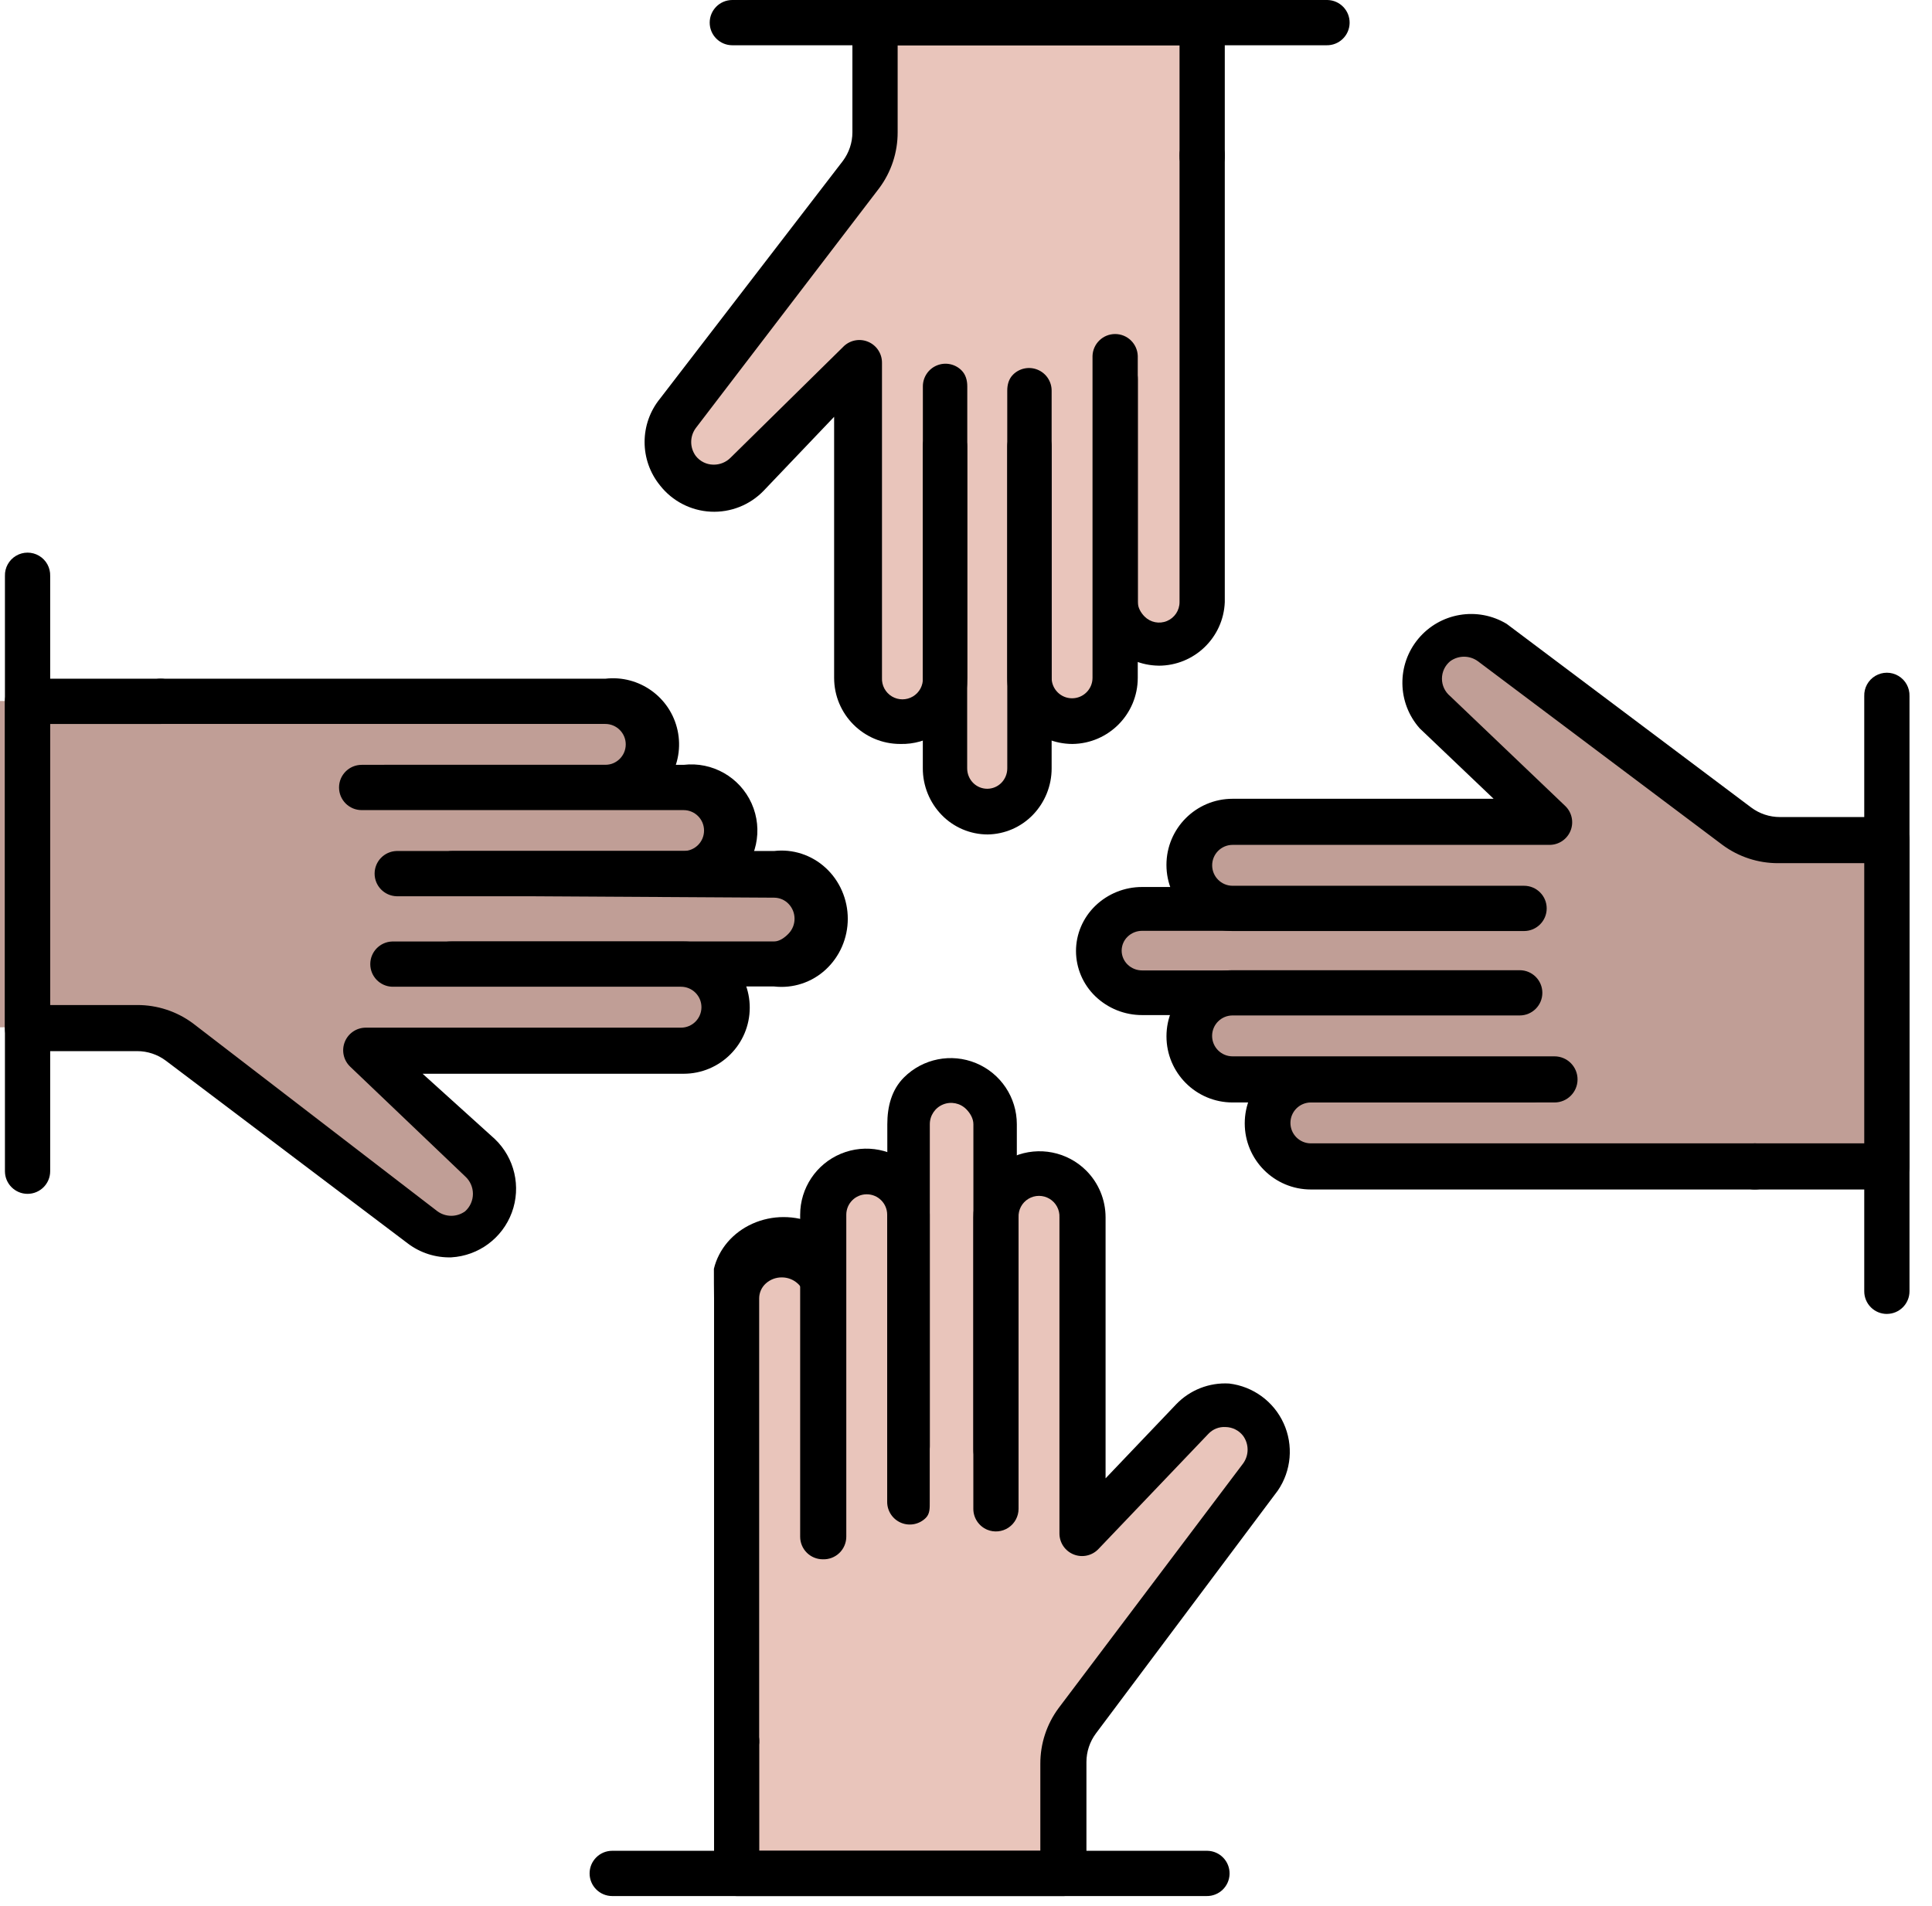
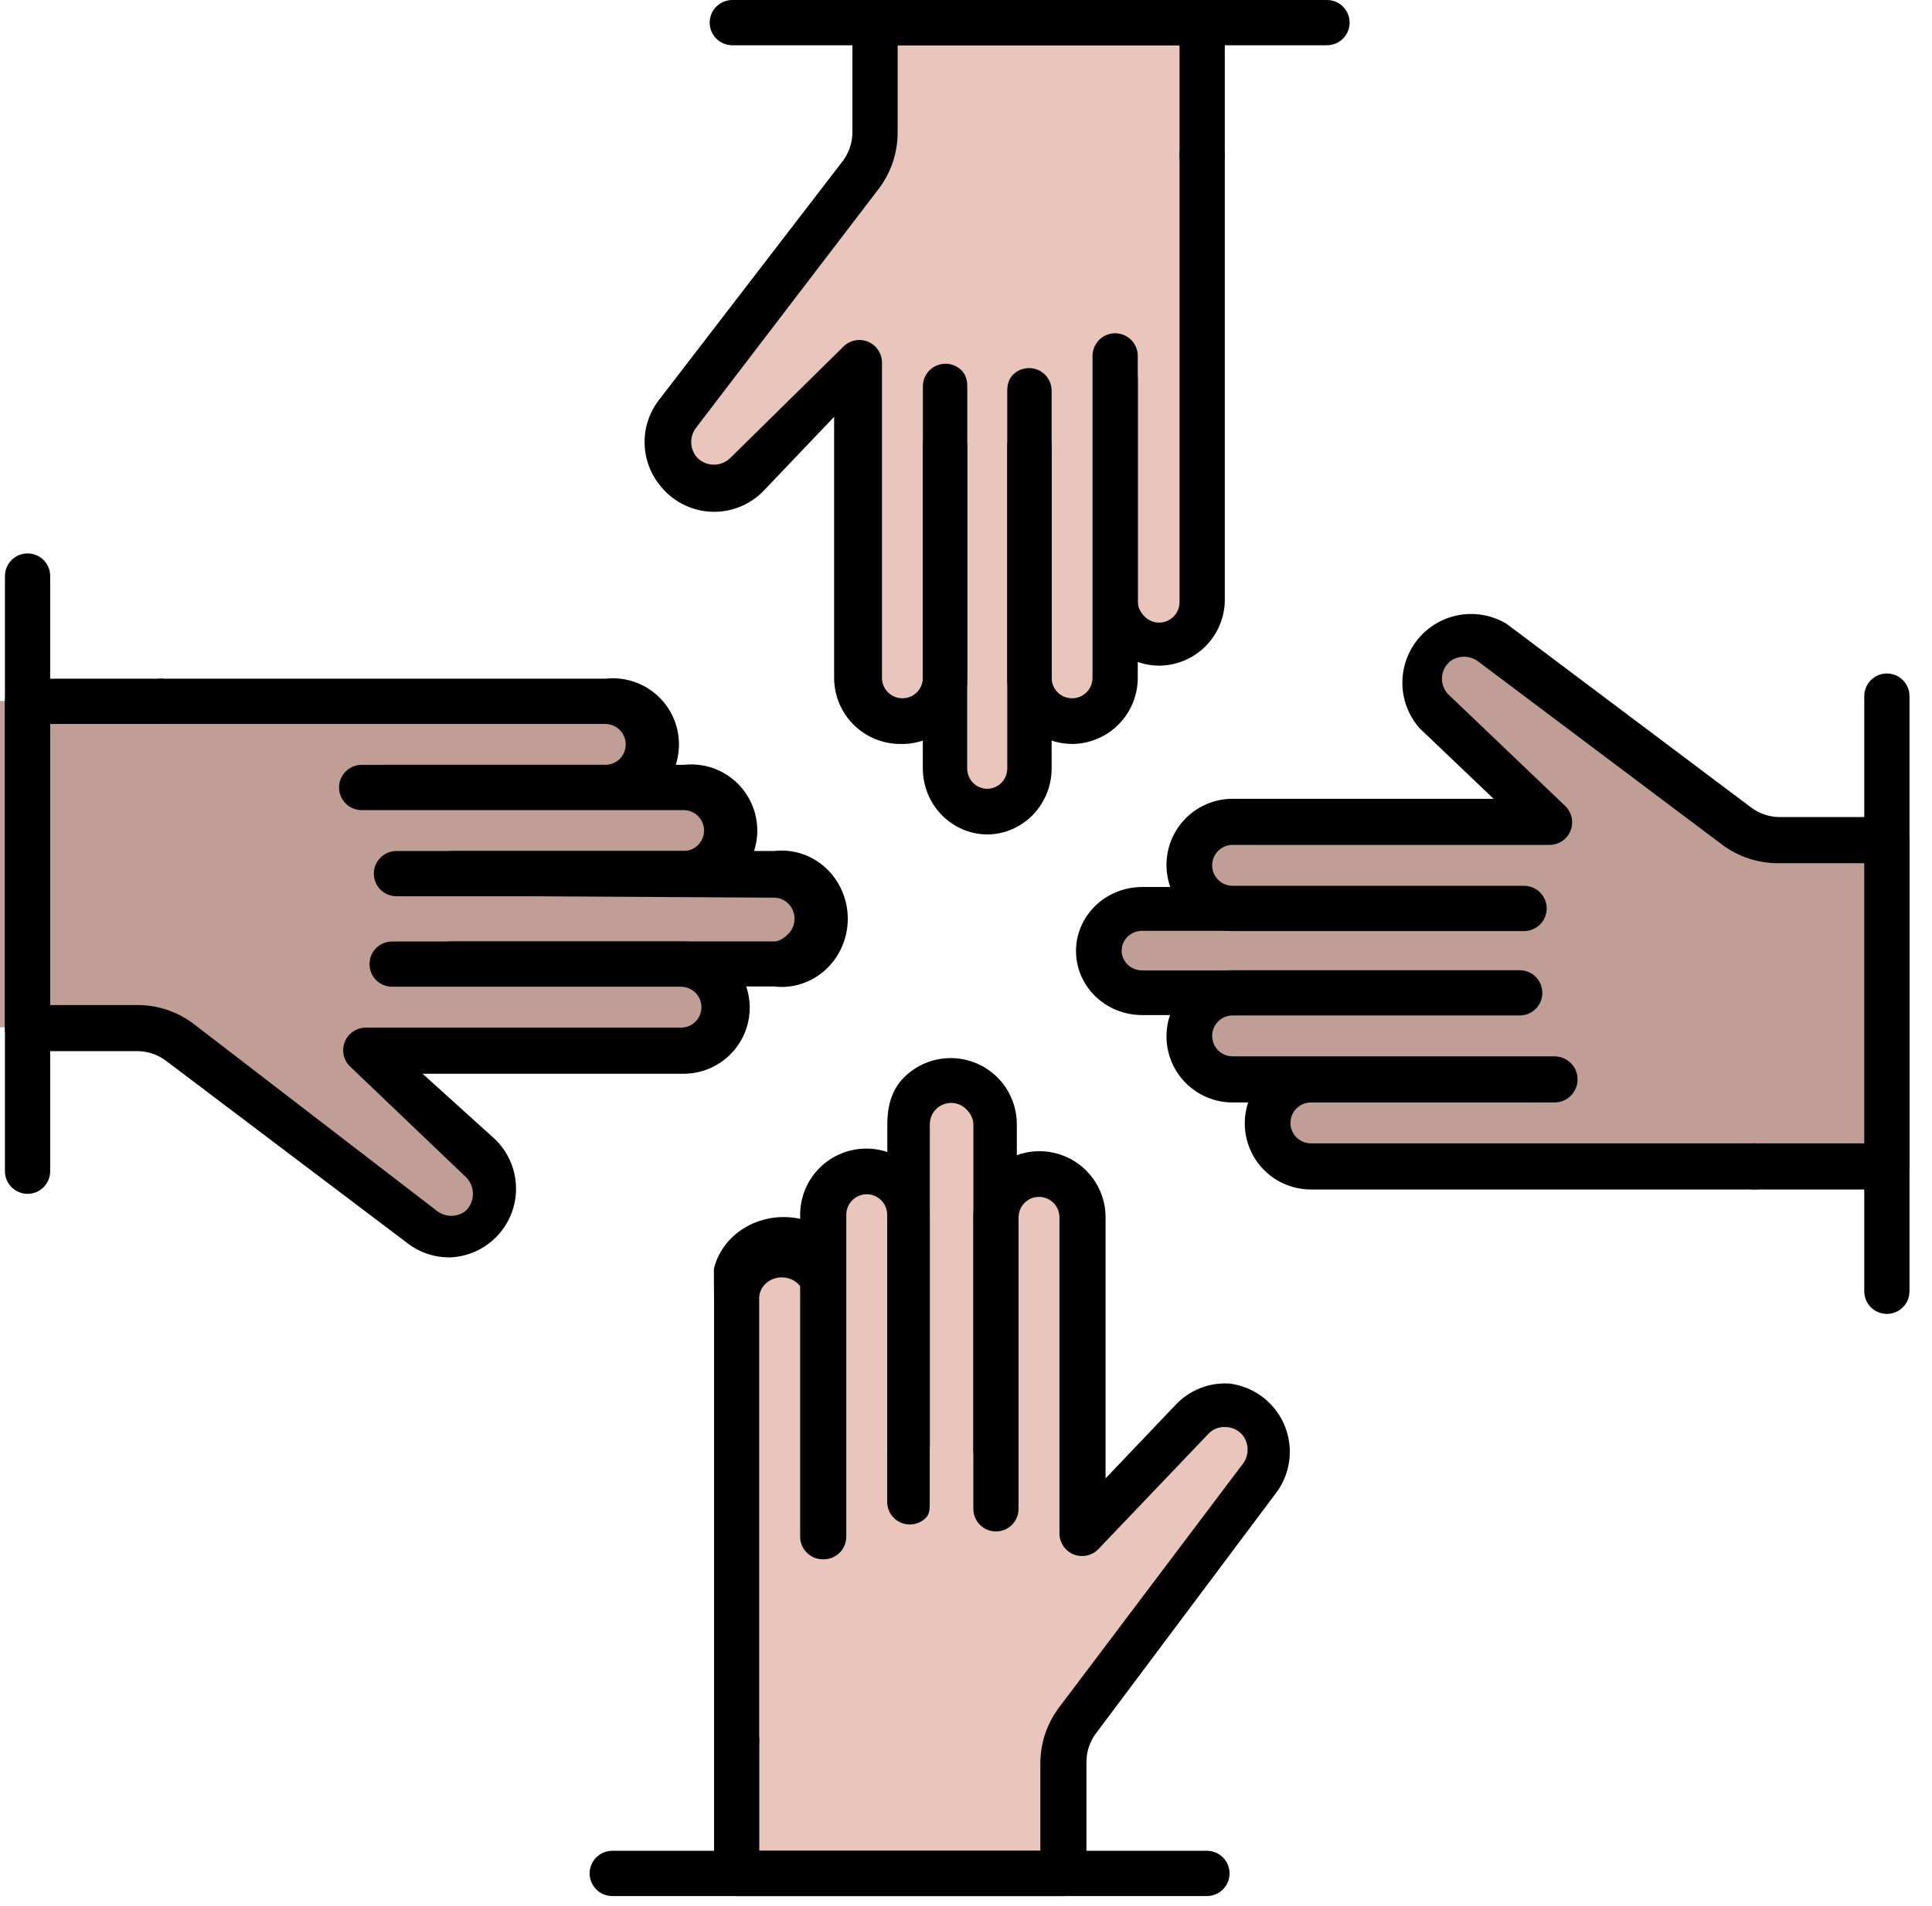
- <svg xmlns="http://www.w3.org/2000/svg" width="74" height="73" fill="none">
-   <path d="M28.064 48.67v23.313h12.5v-4.937l8-10.875-.687-2.313h-1.813l-4.562 4.75V46.671l-1.375-1.875-1.938.812v-3.125l-1.624-1.187-2 .812v3.5l-1.438-.812-1.375.812-.375 2.75-1.5-.625-1.813.938zm18.188-25.106V.252h-12.5v4.937l-8 10.875.688 2.313h1.812l4.563-4.75v11.937l1.375 1.875 1.937-.812v3.125l1.625 1.187 2-.812v-3.5l1.438.812 1.375-.812.375-2.75 1.5.625 1.812-.938z" fill="#E9C5BB" />
-   <path d="M48.99 44.604h23.313v-12.5h-4.938l-10.875-8-2.312.688v1.812l4.75 4.563H46.99l-1.875 1.374.813 1.938h-3.125l-1.188 1.625.813 2h3.5l-.813 1.438.813 1.374 2.75.376-.625 1.5.937 1.812zM23.313 26.858H0v12.5h4.938l10.875 8 2.312-.687v-1.813l-4.75-4.562h11.938l1.875-1.375-.813-1.938H29.5l1.188-1.625-.813-2h-3.5l.813-1.437-.813-1.375-2.75-.375.625-1.5-.938-1.813z" fill="#C09E96" />
-   <path d="M29.649 37.794h-12.33a.853.853 0 01-.613-.261.908.908 0 01-.254-.632c0-.237.091-.465.254-.632.162-.168.383-.2.613-.2h12.33c.208 0 .407-.147.554-.299a.82.82 0 00.23-.57.82.82 0 00-.23-.572.771.771 0 00-.554-.236l-12.33-.073c-.23 0-.45-.022-.613-.19a.908.908 0 01-.254-.631c0-.237.091-.464.254-.632a.853.853 0 01.613-.262h12.33a2.46 2.46 0 011.054.105c.34.111.655.295.921.54.267.245.48.546.626.882a2.681 2.681 0 010 2.137c-.146.336-.36.636-.626.881a2.494 2.494 0 01-1.975.645z" fill="#000" />
-   <path d="M26.183 34.337H15.186a.867.867 0 010-1.733h10.997a.783.783 0 100-1.567h-12.33a.867.867 0 010-1.734h12.33a2.532 2.532 0 011.975 4.409 2.531 2.531 0 01-1.975.625z" fill="#000" />
-   <path d="M23.184 30.935h-8.465c-.23 0-.45.01-.612-.152a.867.867 0 01.612-1.48h8.465a.783.783 0 000-1.567H6.154a.866.866 0 010-1.733h17.03a2.533 2.533 0 011.054 4.932c-.34.108-.7.041-1.054 0z" fill="#000" />
-   <path d="M17.285 48.172c-.6.018-1.188-.17-1.666-.533l-9.264-7a1.833 1.833 0 00-1.1-.368h-4.2a.866.866 0 01-.866-.866V26.87a.867.867 0 01.867-.867h5.099a.866.866 0 010 1.734H1.922v10.768h3.333a3.565 3.565 0 012.133.7l9.364 7.2a.9.9 0 001.067 0 .9.9 0 000-1.333l-4.4-4.2a.867.867 0 01.6-1.5h12.064a.783.783 0 000-1.568H15.02a.867.867 0 010-1.733h11.164a2.532 2.532 0 012.533 2.534 2.534 2.534 0 01-2.533 2.533h-9.997l2.766 2.5a2.634 2.634 0 01-1.667 4.534zM37.83 31.97a2.46 2.46 0 01-1.757-.742 2.56 2.56 0 01-.727-1.791V17.102c0-.23.09-.45.248-.613a.842.842 0 011.202 0c.16.163.249.383.249.613v12.335c0 .207.08.407.225.554a.76.76 0 001.086 0 .792.792 0 00.225-.554V17.102c0-.23.09-.45.248-.613a.841.841 0 011.202 0c.16.163.249.383.249.613v12.335a2.56 2.56 0 01-.716 1.78 2.46 2.46 0 01-1.735.753z" fill="#000" />
-   <path d="M41.08 28.503a2.532 2.532 0 01-1.791-.742c-.475-.475-.709-1.12-.709-1.791V14.968c0-.23.058-.45.22-.613a.866.866 0 011.48.613V25.97a.783.783 0 101.566 0V13.635a.867.867 0 011.733 0V25.97a2.534 2.534 0 01-2.5 2.533z" fill="#000" />
-   <path d="M44.38 25.503a2.532 2.532 0 01-2.5-2.434v-8.534a.867.867 0 011.479-.613c.163.163.222.383.222.613v8.534c0 .208.114.407.261.554a.783.783 0 001.337-.554V5.967a.867.867 0 111.733 0V23.07a2.534 2.534 0 01-2.533 2.434z" fill="#000" />
-   <path d="M34.482 28.503a2.532 2.532 0 01-2.533-2.533V15.969l-2.7 2.833a2.634 2.634 0 01-3.965-.2 2.634 2.634 0 010-3.334l6.998-9.1c.238-.318.367-.704.367-1.1V.866A.866.866 0 0133.515 0h12.53a.867.867 0 01.867.867v5.1a.867.867 0 11-1.733 0V1.734H34.382v3.333a3.567 3.567 0 01-.7 2.134l-7.032 9.2a.9.9 0 000 1.068.866.866 0 00.667.333.9.9 0 00.666-.267l4.3-4.233a.866.866 0 011.499.6V25.97a.784.784 0 101.566 0V14.802a.867.867 0 011.48-.613c.162.162.221.383.221.613V25.97c0 .338-.035.673-.167.985a2.532 2.532 0 01-2.4 1.548zm3.632 27.904a.867.867 0 01-.613-.254c-.163-.163-.218-.383-.218-.613V43.072c0-.217-.122-.425-.275-.578a.816.816 0 00-1.394.578v12.334a.866.866 0 01-1.479.613c-.08-.08-.04-.176-.083-.28a.866.866 0 01-.066-.333V43.072c0-.672.162-1.317.637-1.792a2.533 2.533 0 014.324 1.792v12.334a.868.868 0 01-.833 1z" fill="#000" />
-   <path d="M31.515 59.74a.866.866 0 01-.867-.867V46.54a2.534 2.534 0 014.324-1.792c.475.475.639 1.12.639 1.792v11c0 .23.012.45-.15.613a.866.866 0 01-1.48-.613V46.539a.783.783 0 10-1.566 0v12.334a.867.867 0 01-.9.867z" fill="#000" />
-   <path d="M28.286 67.541a.976.976 0 01-.662-.254.835.835 0 01-.274-.613V49.74c-.006-.38-.006-.748-.006-1.13.09-.373.27-.722.526-1.022.256-.299.582-.54.954-.707a2.919 2.919 0 011.19-.252c.413 0 .82.086 1.192.252.37.167.697.408.953.707.256.3-.084.648.006 1.021.09.373.088.76-.006 1.131v8.468c0 .23-.099.45-.274.613-.176.162.107.254-.142.254a.976.976 0 01-.662-.254.835.835 0 01-.274-.613V49.74a.771.771 0 00-.253-.566.9.9 0 00-.611-.234.9.9 0 00-.612.234.77.77 0 00-.253.566v17.035a.84.84 0 01-.254.51.964.964 0 01-.538.257z" fill="#000" />
-   <path d="M40.746 72.642h-12.53a.867.867 0 01-.866-.867v-5.1a.867.867 0 011.732 0v4.233h10.765v-3.334a3.568 3.568 0 01.7-2.133l7.064-9.368a.901.901 0 000-1.067.867.867 0 00-.666-.333.832.832 0 00-.667.267l-4.199 4.4a.866.866 0 01-1.5-.6v-12.1a.784.784 0 10-1.566 0v11.168a.868.868 0 01-1.198.8.868.868 0 01-.534-.8V46.639a2.534 2.534 0 014.323-1.792 2.536 2.536 0 01.742 1.792v10l2.7-2.833a2.6 2.6 0 012.032-.8 2.633 2.633 0 011.866 4.1l-6.965 9.302a1.834 1.834 0 00-.366 1.1v4.2a.867.867 0 01-.867.934zm15.33-33.752h-12.33a2.575 2.575 0 01-1.791-.719 2.414 2.414 0 01-.742-1.734c0-.651.267-1.275.742-1.735a2.575 2.575 0 011.79-.719h12.331c.23 0 .45.089.613.246a.826.826 0 010 1.187.881.881 0 01-.613.246h-12.33a.797.797 0 00-.554.222.747.747 0 00-.23.536c0 .202.083.395.23.537a.797.797 0 00.554.222h12.33c.234 0 .459.09.624.25.166.16.26.378.26.605a.842.842 0 01-.26.605.898.898 0 01-.624.25z" fill="#000" />
-   <path d="M59.542 42.238h-12.33a2.532 2.532 0 010-5.067h10.997a.866.866 0 110 1.733H47.21a.782.782 0 100 1.567h12.33a.883.883 0 110 1.767z" fill="#000" />
-   <path d="M67.206 45.572H50.21a2.533 2.533 0 010-5.067h8.465a.866.866 0 110 1.733H50.21a.783.783 0 000 1.567h17.03a.883.883 0 11-.034 1.767z" fill="#000" />
-   <path d="M72.272 45.572h-5.065a.866.866 0 01-.613-1.48c.162-.162.383-.288.613-.288h4.232V33.07h-3.333a3.566 3.566 0 01-2.132-.7l-9.365-7.035a.899.899 0 00-1.066 0 .867.867 0 000 1.334l4.399 4.2a.866.866 0 01-.6 1.5h-12.13a.783.783 0 100 1.567h11.163a.867.867 0 010 1.734H47.211a2.533 2.533 0 010-5.067h9.998l-2.833-2.7a2.634 2.634 0 013.333-4.001l9.364 7.034c.318.238.703.367 1.1.367h4.099a.866.866 0 01.866.866v12.535a.866.866 0 01-.866.867zM50.81 1.734H28.05a.866.866 0 010-1.734h22.793a.866.866 0 11-.033 1.734z" fill="#000" />
-   <path d="M72.272 50.34a.866.866 0 01-.867-.868V26.67a.867.867 0 111.733 0v22.802a.867.867 0 01-.866.867zm-26.06 22.302H23.45a.866.866 0 110-1.734h22.795a.866.866 0 11-.033 1.734zM1.056 45.739a.867.867 0 01-.867-.867V22.069a.867.867 0 111.733 0v22.803a.867.867 0 01-.866.867z" fill="#000" />
+ <svg xmlns="http://www.w3.org/2000/svg" width="74" height="73" viewBox="0 0 74 73" fill="none">
+   <path d="M28.064 48.671V71.983H40.565V67.046L48.565 56.171L47.877 53.858H46.065L41.502 58.608V46.671L40.127 44.796L38.19 45.608V42.483L36.565 41.296L34.565 42.108V45.608L33.127 44.796L31.752 45.608L31.377 48.358L29.877 47.733L28.064 48.671Z" fill="#E9C5BB" />
+   <path d="M46.252 23.564L46.252 0.252L33.752 0.252L33.752 5.189L25.752 16.064L26.439 18.377L28.252 18.377L32.815 13.627L32.815 25.564L34.19 27.439L36.127 26.627L36.127 29.752L37.752 30.939L39.752 30.127L39.752 26.627L41.19 27.439L42.565 26.627L42.94 23.877L44.44 24.502L46.252 23.564Z" fill="#E9C5BB" />
+   <path d="M48.99 44.604L72.303 44.604L72.303 32.104L67.365 32.104L56.49 24.104L54.178 24.791L54.178 26.604L58.928 31.166L46.99 31.166L45.115 32.541L45.928 34.479L42.803 34.479L41.615 36.104L42.428 38.104L45.928 38.104L45.115 39.541L45.928 40.916L48.678 41.291L48.053 42.791L48.99 44.604Z" fill="#C09E96" />
+   <path d="M23.312 26.858L0 26.858L-5.46392e-07 39.358L4.938 39.358L15.812 47.358L18.125 46.671L18.125 44.858L13.375 40.296L25.312 40.296L27.188 38.921L26.375 36.983L29.5 36.983L30.688 35.358L29.875 33.358L26.375 33.358L27.188 31.921L26.375 30.546L23.625 30.171L24.25 28.671L23.312 26.858Z" fill="#C09E96" />
+   <path d="M29.649 37.794H17.319C17.089 37.794 16.868 37.7 16.706 37.533C16.543 37.365 16.452 37.138 16.452 36.901C16.452 36.664 16.543 36.436 16.706 36.269C16.868 36.101 17.089 36.069 17.319 36.069H29.649C29.857 36.069 30.056 35.922 30.203 35.77C30.35 35.619 30.432 35.413 30.432 35.199C30.432 34.985 30.35 34.78 30.203 34.628C30.056 34.477 29.857 34.392 29.649 34.392L17.319 34.319C17.089 34.319 16.868 34.297 16.706 34.13C16.543 33.962 16.452 33.735 16.452 33.498C16.452 33.261 16.543 33.034 16.706 32.866C16.868 32.698 17.089 32.604 17.319 32.604H29.649C30.004 32.562 30.363 32.598 30.703 32.709C31.044 32.82 31.358 33.004 31.624 33.249C31.891 33.494 32.104 33.795 32.25 34.131C32.396 34.467 32.472 34.831 32.472 35.199C32.472 35.568 32.396 35.932 32.25 36.268C32.104 36.604 31.891 36.904 31.624 37.149C31.358 37.394 31.044 37.578 30.703 37.69C30.363 37.801 30.004 37.837 29.649 37.794Z" fill="black" />
+   <path d="M26.183 34.337H15.186C14.956 34.337 14.736 34.246 14.573 34.084C14.411 33.921 14.319 33.7 14.319 33.471C14.319 33.241 14.411 33.02 14.573 32.858C14.736 32.695 14.956 32.604 15.186 32.604H26.183C26.391 32.604 26.59 32.521 26.737 32.374C26.884 32.227 26.966 32.028 26.966 31.82C26.966 31.613 26.884 31.413 26.737 31.266C26.59 31.119 26.391 31.037 26.183 31.037H13.853C13.623 31.037 13.403 30.946 13.24 30.783C13.078 30.62 12.986 30.4 12.986 30.17C12.986 29.94 13.078 29.72 13.24 29.557C13.403 29.395 13.623 29.303 13.853 29.303H26.183C26.538 29.262 26.897 29.297 27.238 29.405C27.578 29.513 27.892 29.691 28.158 29.929C28.425 30.167 28.638 30.458 28.784 30.784C28.93 31.11 29.006 31.463 29.006 31.82C29.006 32.178 28.93 32.531 28.784 32.857C28.638 33.183 28.425 33.474 28.158 33.712C27.892 33.949 27.578 34.128 27.238 34.236C26.897 34.344 26.538 34.378 26.183 34.337Z" fill="black" />
+   <path d="M23.184 30.935H14.719C14.489 30.935 14.269 30.946 14.107 30.783C13.944 30.62 13.853 30.4 13.853 30.17C13.853 29.94 13.944 29.72 14.107 29.557C14.269 29.395 14.489 29.303 14.719 29.303H23.184C23.391 29.303 23.591 29.221 23.738 29.074C23.884 28.927 23.967 28.728 23.967 28.52C23.967 28.312 23.884 28.113 23.738 27.966C23.591 27.819 23.391 27.736 23.184 27.736H6.155C5.925 27.736 5.704 27.645 5.542 27.483C5.379 27.32 5.288 27.1 5.288 26.87C5.288 26.64 5.379 26.419 5.542 26.257C5.704 26.094 5.925 26.003 6.155 26.003H23.184C23.538 25.962 23.898 25.997 24.238 26.105C24.579 26.212 24.892 26.391 25.159 26.629C25.426 26.866 25.639 27.158 25.785 27.484C25.931 27.81 26.006 28.163 26.006 28.52C26.006 28.877 25.931 29.23 25.785 29.556C25.639 29.882 25.426 30.174 25.159 30.411C24.892 30.649 24.579 30.828 24.238 30.935C23.898 31.043 23.538 30.976 23.184 30.935Z" fill="black" />
+   <path d="M17.285 48.172C16.685 48.19 16.097 48.002 15.619 47.639L6.355 40.638C6.037 40.4 5.651 40.271 5.255 40.271H1.056C0.826 40.271 0.606 40.18 0.443 40.017C0.281 39.855 0.189 39.635 0.189 39.405V26.87C0.189 26.64 0.281 26.419 0.443 26.257C0.606 26.094 0.826 26.003 1.056 26.003H6.155C6.384 26.003 6.605 26.094 6.767 26.257C6.93 26.419 7.021 26.64 7.021 26.87C7.021 27.1 6.93 27.32 6.767 27.483C6.605 27.645 6.384 27.737 6.155 27.737H1.922V38.505H5.255C6.023 38.502 6.771 38.748 7.388 39.205L16.752 46.405C16.907 46.519 17.093 46.581 17.285 46.581C17.477 46.581 17.664 46.519 17.819 46.405C17.912 46.321 17.986 46.218 18.037 46.103C18.088 45.989 18.114 45.864 18.114 45.739C18.114 45.613 18.088 45.489 18.037 45.374C17.986 45.259 17.912 45.156 17.819 45.072L13.42 40.871C13.292 40.752 13.203 40.597 13.165 40.427C13.127 40.256 13.142 40.078 13.207 39.916C13.271 39.754 13.384 39.615 13.529 39.518C13.674 39.421 13.845 39.37 14.019 39.371H26.083C26.291 39.371 26.49 39.289 26.637 39.142C26.784 38.995 26.866 38.796 26.866 38.588C26.866 38.38 26.784 38.181 26.637 38.034C26.49 37.887 26.291 37.804 26.083 37.804H15.019C14.789 37.804 14.569 37.713 14.406 37.551C14.244 37.388 14.153 37.167 14.153 36.938C14.153 36.708 14.244 36.487 14.406 36.325C14.569 36.162 14.789 36.071 15.019 36.071H26.183C26.855 36.071 27.499 36.338 27.974 36.813C28.449 37.288 28.716 37.933 28.716 38.605C28.716 39.276 28.449 39.921 27.974 40.396C27.499 40.871 26.855 41.138 26.183 41.138H16.186L18.952 43.638C19.323 43.993 19.582 44.448 19.698 44.948C19.814 45.447 19.781 45.97 19.604 46.452C19.427 46.933 19.113 47.353 18.702 47.658C18.29 47.964 17.797 48.143 17.285 48.172Z" fill="black" />
+   <path d="M37.829 31.97C37.17 31.97 36.539 31.703 36.073 31.228C35.607 30.753 35.346 30.109 35.346 29.437V17.102C35.346 16.872 35.435 16.652 35.594 16.489C35.754 16.327 35.97 16.235 36.195 16.235C36.421 16.235 36.637 16.327 36.796 16.489C36.955 16.652 37.045 16.872 37.045 17.102V29.437C37.045 29.645 37.126 29.844 37.27 29.991C37.414 30.138 37.609 30.22 37.813 30.22C38.016 30.22 38.212 30.138 38.356 29.991C38.5 29.844 38.581 29.645 38.581 29.437V17.102C38.581 16.872 38.67 16.652 38.83 16.489C38.989 16.327 39.205 16.235 39.43 16.235C39.656 16.235 39.872 16.327 40.031 16.489C40.19 16.652 40.28 16.872 40.28 17.102V29.437C40.28 30.103 40.023 30.742 39.564 31.217C39.105 31.691 38.482 31.962 37.829 31.97Z" fill="black" />
+   <path d="M41.08 28.503C40.408 28.503 39.764 28.236 39.289 27.761C38.814 27.286 38.58 26.642 38.58 25.97V14.968C38.58 14.739 38.638 14.518 38.801 14.355C38.963 14.193 39.184 14.102 39.413 14.102C39.643 14.102 39.864 14.193 40.026 14.355C40.188 14.518 40.28 14.739 40.28 14.968V25.97C40.28 26.177 40.362 26.377 40.509 26.524C40.656 26.671 40.855 26.753 41.063 26.753C41.271 26.753 41.47 26.671 41.617 26.524C41.764 26.377 41.846 26.177 41.846 25.97V13.635C41.846 13.405 41.937 13.185 42.1 13.022C42.262 12.859 42.483 12.768 42.712 12.768C42.942 12.768 43.163 12.859 43.325 13.022C43.488 13.185 43.579 13.405 43.579 13.635V25.97C43.579 26.636 43.317 27.275 42.849 27.75C42.381 28.224 41.745 28.494 41.08 28.503Z" fill="black" />
+   <path d="M44.379 25.503C43.73 25.495 43.109 25.238 42.644 24.785C42.179 24.332 41.906 23.718 41.88 23.069V14.535C41.88 14.305 41.971 14.085 42.134 13.922C42.296 13.76 42.517 13.668 42.746 13.668C42.976 13.668 43.197 13.76 43.359 13.922C43.522 14.085 43.581 14.305 43.581 14.535V23.069C43.581 23.277 43.695 23.476 43.842 23.623C43.989 23.77 44.188 23.853 44.396 23.853C44.604 23.853 44.803 23.77 44.95 23.623C45.097 23.476 45.179 23.277 45.179 23.069V5.967C45.179 5.737 45.27 5.517 45.433 5.354C45.595 5.192 45.816 5.101 46.045 5.101C46.275 5.101 46.496 5.192 46.658 5.354C46.821 5.517 46.912 5.737 46.912 5.967V23.069C46.886 23.724 46.608 24.343 46.136 24.797C45.663 25.25 45.034 25.503 44.379 25.503Z" fill="black" />
+   <path d="M34.482 28.503C33.81 28.503 33.166 28.236 32.691 27.761C32.216 27.286 31.949 26.642 31.949 25.97V15.969L29.25 18.802C28.988 19.073 28.672 19.285 28.322 19.424C27.973 19.562 27.597 19.624 27.221 19.605C26.845 19.586 26.478 19.487 26.144 19.314C25.81 19.141 25.516 18.898 25.284 18.602C24.899 18.132 24.689 17.543 24.689 16.935C24.689 16.328 24.899 15.739 25.284 15.268L32.282 6.167C32.52 5.85 32.649 5.464 32.649 5.067V0.867C32.649 0.753 32.671 0.64 32.715 0.535C32.758 0.43 32.822 0.334 32.903 0.254C32.983 0.173 33.078 0.11 33.184 0.066C33.289 0.022 33.401 0 33.515 0H46.045C46.159 0 46.272 0.022 46.377 0.066C46.482 0.11 46.578 0.173 46.658 0.254C46.739 0.334 46.802 0.43 46.846 0.535C46.889 0.64 46.912 0.753 46.912 0.867V5.967C46.912 6.197 46.821 6.418 46.658 6.58C46.496 6.743 46.275 6.834 46.045 6.834C45.816 6.834 45.595 6.743 45.433 6.58C45.27 6.418 45.179 6.197 45.179 5.967V1.734H34.382V5.067C34.384 5.835 34.139 6.584 33.682 7.201L26.65 16.402C26.537 16.556 26.475 16.743 26.475 16.935C26.475 17.127 26.537 17.314 26.65 17.469C26.73 17.57 26.831 17.653 26.946 17.711C27.061 17.768 27.188 17.8 27.317 17.802C27.44 17.806 27.563 17.784 27.678 17.738C27.792 17.692 27.896 17.623 27.983 17.535L32.282 13.302C32.401 13.174 32.556 13.085 32.727 13.047C32.897 13.009 33.075 13.024 33.237 13.088C33.399 13.153 33.538 13.266 33.635 13.411C33.732 13.556 33.783 13.727 33.782 13.902V25.97C33.782 26.177 33.864 26.377 34.011 26.524C34.158 26.671 34.357 26.753 34.565 26.753C34.773 26.753 34.972 26.671 35.119 26.524C35.266 26.377 35.348 26.177 35.348 25.97V14.802C35.348 14.572 35.439 14.351 35.602 14.189C35.764 14.026 35.985 13.935 36.215 13.935C36.444 13.935 36.665 14.026 36.827 14.189C36.99 14.351 37.049 14.572 37.049 14.802V25.97C37.049 26.308 37.014 26.643 36.882 26.955C36.751 27.267 36.558 27.549 36.316 27.785C36.074 28.021 35.786 28.207 35.471 28.33C35.156 28.453 34.82 28.512 34.482 28.503Z" fill="black" />
+   <path d="M38.114 56.407C37.884 56.407 37.663 56.315 37.501 56.153C37.338 55.99 37.283 55.77 37.283 55.54V43.072C37.283 42.855 37.161 42.647 37.008 42.494C36.855 42.341 36.647 42.255 36.431 42.255C36.214 42.255 36.006 42.341 35.853 42.494C35.7 42.647 35.614 42.855 35.614 43.072V55.406C35.614 55.52 35.592 55.633 35.548 55.738C35.505 55.843 35.441 55.939 35.36 56.019C35.28 56.1 35.184 56.164 35.079 56.207C34.974 56.251 34.861 56.273 34.748 56.273C34.634 56.273 34.521 56.251 34.416 56.207C34.311 56.164 34.215 56.1 34.135 56.019C34.055 55.939 34.096 55.843 34.052 55.738C34.009 55.633 33.986 55.52 33.986 55.406V43.072C33.986 42.4 34.148 41.755 34.623 41.28C35.098 40.805 35.742 40.538 36.414 40.538C37.086 40.538 37.73 40.805 38.205 41.28C38.68 41.755 38.947 42.4 38.947 43.072V55.406C38.966 55.528 38.959 55.653 38.926 55.771C38.893 55.89 38.835 56 38.756 56.095C38.677 56.19 38.579 56.266 38.468 56.32C38.358 56.374 38.237 56.403 38.114 56.407Z" fill="black" />
+   <path d="M31.515 59.74C31.285 59.74 31.065 59.649 30.902 59.486C30.74 59.324 30.648 59.103 30.648 58.873V46.539C30.648 45.867 30.915 45.222 31.39 44.747C31.865 44.272 32.509 44.005 33.181 44.005C33.853 44.005 34.497 44.272 34.972 44.747C35.447 45.222 35.611 45.867 35.611 46.539V57.54C35.611 57.77 35.623 57.99 35.46 58.153C35.298 58.316 35.077 58.407 34.847 58.407C34.618 58.407 34.397 58.316 34.235 58.153C34.072 57.99 33.981 57.77 33.981 57.54V46.539C33.981 46.331 33.898 46.132 33.752 45.985C33.605 45.838 33.406 45.755 33.198 45.755C32.99 45.755 32.791 45.838 32.644 45.985C32.497 46.132 32.415 46.331 32.415 46.539V58.873C32.415 58.99 32.391 59.106 32.346 59.213C32.3 59.321 32.233 59.418 32.149 59.498C32.065 59.58 31.966 59.643 31.857 59.684C31.748 59.726 31.631 59.745 31.515 59.74Z" fill="black" />
+   <path d="M28.286 67.541C28.038 67.541 27.799 67.45 27.624 67.287C27.448 67.125 27.35 66.904 27.35 66.674V49.739C27.344 49.358 27.344 48.991 27.344 48.608C27.434 48.236 27.614 47.887 27.87 47.587C28.126 47.288 28.452 47.047 28.824 46.88C29.195 46.714 29.602 46.628 30.015 46.628C30.427 46.628 30.834 46.714 31.206 46.88C31.577 47.047 31.903 47.288 32.159 47.587C32.415 47.887 32.075 48.236 32.165 48.608C32.255 48.981 32.253 49.367 32.159 49.739V58.207C32.159 58.437 32.06 58.657 31.885 58.82C31.709 58.982 31.992 59.074 31.743 59.074C31.495 59.074 31.257 58.982 31.081 58.82C30.905 58.657 30.807 58.437 30.807 58.207V49.739C30.807 49.527 30.716 49.323 30.554 49.173C30.392 49.023 30.172 48.939 29.943 48.939C29.713 48.939 29.494 49.023 29.331 49.173C29.169 49.323 29.078 49.527 29.078 49.739V66.774C29.057 66.965 28.967 67.144 28.824 67.283C28.68 67.422 28.491 67.513 28.286 67.541Z" fill="black" />
+   <path d="M40.746 72.642H28.216C27.986 72.642 27.766 72.55 27.603 72.388C27.441 72.225 27.35 72.005 27.35 71.775V66.674C27.35 66.445 27.441 66.224 27.603 66.061C27.766 65.899 27.986 65.808 28.216 65.808C28.446 65.808 28.666 65.899 28.829 66.061C28.991 66.224 29.082 66.445 29.082 66.674V70.908H39.847V67.575C39.844 66.806 40.09 66.058 40.546 65.441L47.611 56.073C47.725 55.919 47.786 55.732 47.786 55.54C47.786 55.348 47.725 55.161 47.611 55.006C47.532 54.905 47.431 54.822 47.316 54.764C47.2 54.707 47.074 54.675 46.945 54.673C46.821 54.665 46.697 54.685 46.581 54.731C46.466 54.777 46.363 54.848 46.278 54.94L42.079 59.34C41.96 59.468 41.805 59.556 41.635 59.594C41.464 59.633 41.286 59.618 41.124 59.553C40.962 59.489 40.824 59.376 40.726 59.231C40.629 59.086 40.578 58.915 40.58 58.74V46.639C40.58 46.431 40.497 46.232 40.35 46.085C40.203 45.938 40.004 45.855 39.797 45.855C39.589 45.855 39.39 45.938 39.243 46.085C39.096 46.232 39.013 46.431 39.013 46.639V57.807C39.013 57.92 38.991 58.033 38.947 58.138C38.904 58.244 38.84 58.339 38.76 58.42C38.679 58.5 38.584 58.564 38.479 58.608C38.373 58.651 38.261 58.673 38.147 58.673C38.033 58.673 37.92 58.651 37.815 58.608C37.71 58.564 37.615 58.5 37.534 58.42C37.454 58.339 37.39 58.244 37.346 58.138C37.303 58.033 37.281 57.92 37.281 57.807V46.639C37.281 46.306 37.346 45.977 37.473 45.669C37.601 45.362 37.787 45.083 38.022 44.847C38.258 44.612 38.537 44.425 38.844 44.298C39.151 44.171 39.481 44.105 39.813 44.105C40.146 44.105 40.475 44.171 40.782 44.298C41.09 44.425 41.369 44.612 41.604 44.847C41.839 45.083 42.026 45.362 42.153 45.669C42.281 45.977 42.346 46.306 42.346 46.639V56.64L45.045 53.806C45.306 53.533 45.623 53.32 45.974 53.182C46.325 53.044 46.702 52.984 47.078 53.006C47.528 53.059 47.956 53.227 48.322 53.494C48.688 53.761 48.978 54.118 49.166 54.53C49.354 54.943 49.432 55.396 49.393 55.848C49.354 56.299 49.2 56.733 48.944 57.107L41.979 66.408C41.741 66.725 41.613 67.111 41.613 67.508V71.708C41.622 71.828 41.606 71.948 41.567 72.061C41.528 72.174 41.465 72.277 41.384 72.365C41.303 72.453 41.204 72.522 41.094 72.57C40.984 72.618 40.866 72.642 40.746 72.642Z" fill="black" />
+   <path d="M56.076 38.89H43.746C43.074 38.89 42.43 38.631 41.955 38.171C41.48 37.711 41.213 37.087 41.213 36.437C41.213 35.786 41.48 35.162 41.955 34.702C42.43 34.242 43.074 33.983 43.746 33.983H56.076C56.306 33.983 56.526 34.072 56.689 34.229C56.851 34.387 56.942 34.6 56.942 34.823C56.942 35.045 56.851 35.259 56.689 35.416C56.526 35.573 56.306 35.662 56.076 35.662H43.746C43.538 35.662 43.339 35.742 43.192 35.884C43.045 36.026 42.962 36.219 42.962 36.42C42.962 36.622 43.045 36.815 43.192 36.957C43.339 37.099 43.538 37.179 43.746 37.179H56.076C56.31 37.179 56.535 37.269 56.7 37.429C56.866 37.59 56.959 37.807 56.959 38.034C56.959 38.261 56.866 38.479 56.7 38.639C56.535 38.8 56.31 38.89 56.076 38.89Z" fill="black" />
+   <path d="M59.542 42.238H47.211C46.54 42.238 45.895 41.971 45.42 41.496C44.946 41.021 44.679 40.377 44.679 39.705C44.679 39.033 44.946 38.388 45.42 37.913C45.895 37.438 46.54 37.171 47.211 37.171H58.209C58.439 37.171 58.659 37.262 58.821 37.425C58.984 37.587 59.075 37.808 59.075 38.038C59.075 38.268 58.984 38.488 58.821 38.651C58.659 38.813 58.439 38.904 58.209 38.904H47.211C47.004 38.904 46.804 38.987 46.658 39.134C46.511 39.281 46.428 39.48 46.428 39.688C46.428 39.896 46.511 40.095 46.658 40.242C46.804 40.389 47.004 40.471 47.211 40.471H59.542C59.776 40.471 60.001 40.564 60.166 40.73C60.332 40.896 60.425 41.12 60.425 41.355C60.425 41.589 60.332 41.814 60.166 41.98C60.001 42.145 59.776 42.238 59.542 42.238Z" fill="black" />
+   <path d="M67.206 45.572H50.21C49.539 45.572 48.895 45.305 48.419 44.83C47.945 44.355 47.678 43.71 47.678 43.038C47.678 42.366 47.945 41.722 48.419 41.247C48.895 40.772 49.539 40.505 50.21 40.505H58.675C58.905 40.505 59.125 40.596 59.288 40.759C59.45 40.921 59.541 41.142 59.541 41.371C59.541 41.601 59.45 41.822 59.288 41.984C59.125 42.147 58.905 42.238 58.675 42.238H50.21C50.003 42.238 49.803 42.321 49.657 42.468C49.51 42.615 49.427 42.814 49.427 43.022C49.427 43.229 49.51 43.429 49.657 43.576C49.803 43.722 50.003 43.805 50.21 43.805H67.24C67.474 43.809 67.697 43.907 67.859 44.076C68.022 44.244 68.111 44.471 68.106 44.705C68.102 44.94 68.004 45.162 67.836 45.325C67.667 45.487 67.441 45.576 67.206 45.572Z" fill="black" />
+   <path d="M72.272 45.572H67.207C66.977 45.572 66.756 45.481 66.594 45.318C66.431 45.156 66.34 44.935 66.34 44.705C66.34 44.475 66.431 44.255 66.594 44.092C66.756 43.93 66.977 43.804 67.207 43.804H71.439V33.071H68.106C67.339 33.073 66.591 32.827 65.974 32.37L56.609 25.336C56.455 25.223 56.268 25.161 56.076 25.161C55.884 25.161 55.697 25.223 55.543 25.336C55.445 25.418 55.366 25.52 55.312 25.635C55.258 25.75 55.23 25.876 55.23 26.003C55.23 26.13 55.258 26.256 55.312 26.371C55.366 26.486 55.445 26.588 55.543 26.67L59.942 30.87C60.069 30.989 60.158 31.145 60.196 31.315C60.234 31.485 60.22 31.663 60.155 31.826C60.09 31.988 59.978 32.127 59.833 32.224C59.688 32.321 59.516 32.372 59.342 32.37H47.211C47.004 32.37 46.804 32.453 46.658 32.6C46.511 32.747 46.428 32.946 46.428 33.154C46.428 33.362 46.511 33.561 46.658 33.708C46.804 33.855 47.004 33.937 47.211 33.937H58.375C58.605 33.937 58.826 34.029 58.988 34.191C59.151 34.354 59.242 34.574 59.242 34.804C59.242 35.034 59.151 35.255 58.988 35.417C58.826 35.58 58.605 35.671 58.375 35.671H47.211C46.54 35.671 45.895 35.404 45.42 34.929C44.946 34.454 44.679 33.809 44.679 33.137C44.679 32.465 44.946 31.821 45.42 31.346C45.895 30.87 46.54 30.604 47.211 30.604H57.209L54.376 27.903C53.959 27.432 53.724 26.826 53.714 26.197C53.705 25.567 53.921 24.954 54.324 24.47C54.727 23.986 55.29 23.663 55.911 23.559C56.532 23.455 57.17 23.577 57.709 23.903L67.073 30.937C67.391 31.175 67.776 31.304 68.173 31.304H72.272C72.502 31.304 72.722 31.395 72.885 31.558C73.047 31.72 73.138 31.941 73.138 32.17V44.705C73.138 44.819 73.116 44.932 73.073 45.037C73.029 45.142 72.965 45.238 72.885 45.318C72.804 45.399 72.709 45.463 72.604 45.506C72.499 45.55 72.386 45.572 72.272 45.572Z" fill="black" />
+   <path d="M50.81 1.734H28.049C27.819 1.734 27.599 1.642 27.436 1.48C27.274 1.317 27.183 1.097 27.183 0.867C27.183 0.637 27.274 0.416 27.436 0.254C27.599 0.091 27.819 0 28.049 0H50.843C51.073 0.004 51.292 0.1 51.451 0.266C51.611 0.431 51.698 0.654 51.693 0.883C51.689 1.113 51.593 1.332 51.428 1.491C51.262 1.651 51.04 1.738 50.81 1.734Z" fill="black" />
+   <path d="M72.272 50.339C72.042 50.339 71.822 50.248 71.659 50.085C71.497 49.923 71.405 49.702 71.405 49.472V26.67C71.405 26.44 71.497 26.219 71.659 26.057C71.822 25.894 72.042 25.803 72.272 25.803C72.501 25.803 72.722 25.894 72.884 26.057C73.047 26.219 73.138 26.44 73.138 26.67V49.472C73.138 49.702 73.047 49.923 72.884 50.085C72.722 50.248 72.501 50.339 72.272 50.339Z" fill="black" />
+   <path d="M46.212 72.642H23.45C23.221 72.642 23 72.55 22.838 72.388C22.675 72.225 22.584 72.005 22.584 71.775C22.584 71.545 22.675 71.325 22.838 71.162C23 71 23.221 70.908 23.45 70.908H46.245C46.475 70.913 46.693 71.008 46.853 71.174C47.012 71.34 47.099 71.562 47.095 71.792C47.09 72.022 46.995 72.24 46.829 72.4C46.663 72.559 46.441 72.646 46.212 72.642Z" fill="black" />
+   <path d="M1.056 45.739C0.826 45.739 0.606 45.647 0.443 45.485C0.281 45.322 0.189 45.102 0.189 44.872V22.069C0.189 21.839 0.281 21.619 0.443 21.456C0.606 21.294 0.826 21.203 1.056 21.203C1.286 21.203 1.506 21.294 1.669 21.456C1.831 21.619 1.922 21.839 1.922 22.069V44.872C1.922 45.102 1.831 45.322 1.669 45.485C1.506 45.647 1.286 45.739 1.056 45.739Z" fill="black" />
</svg>
